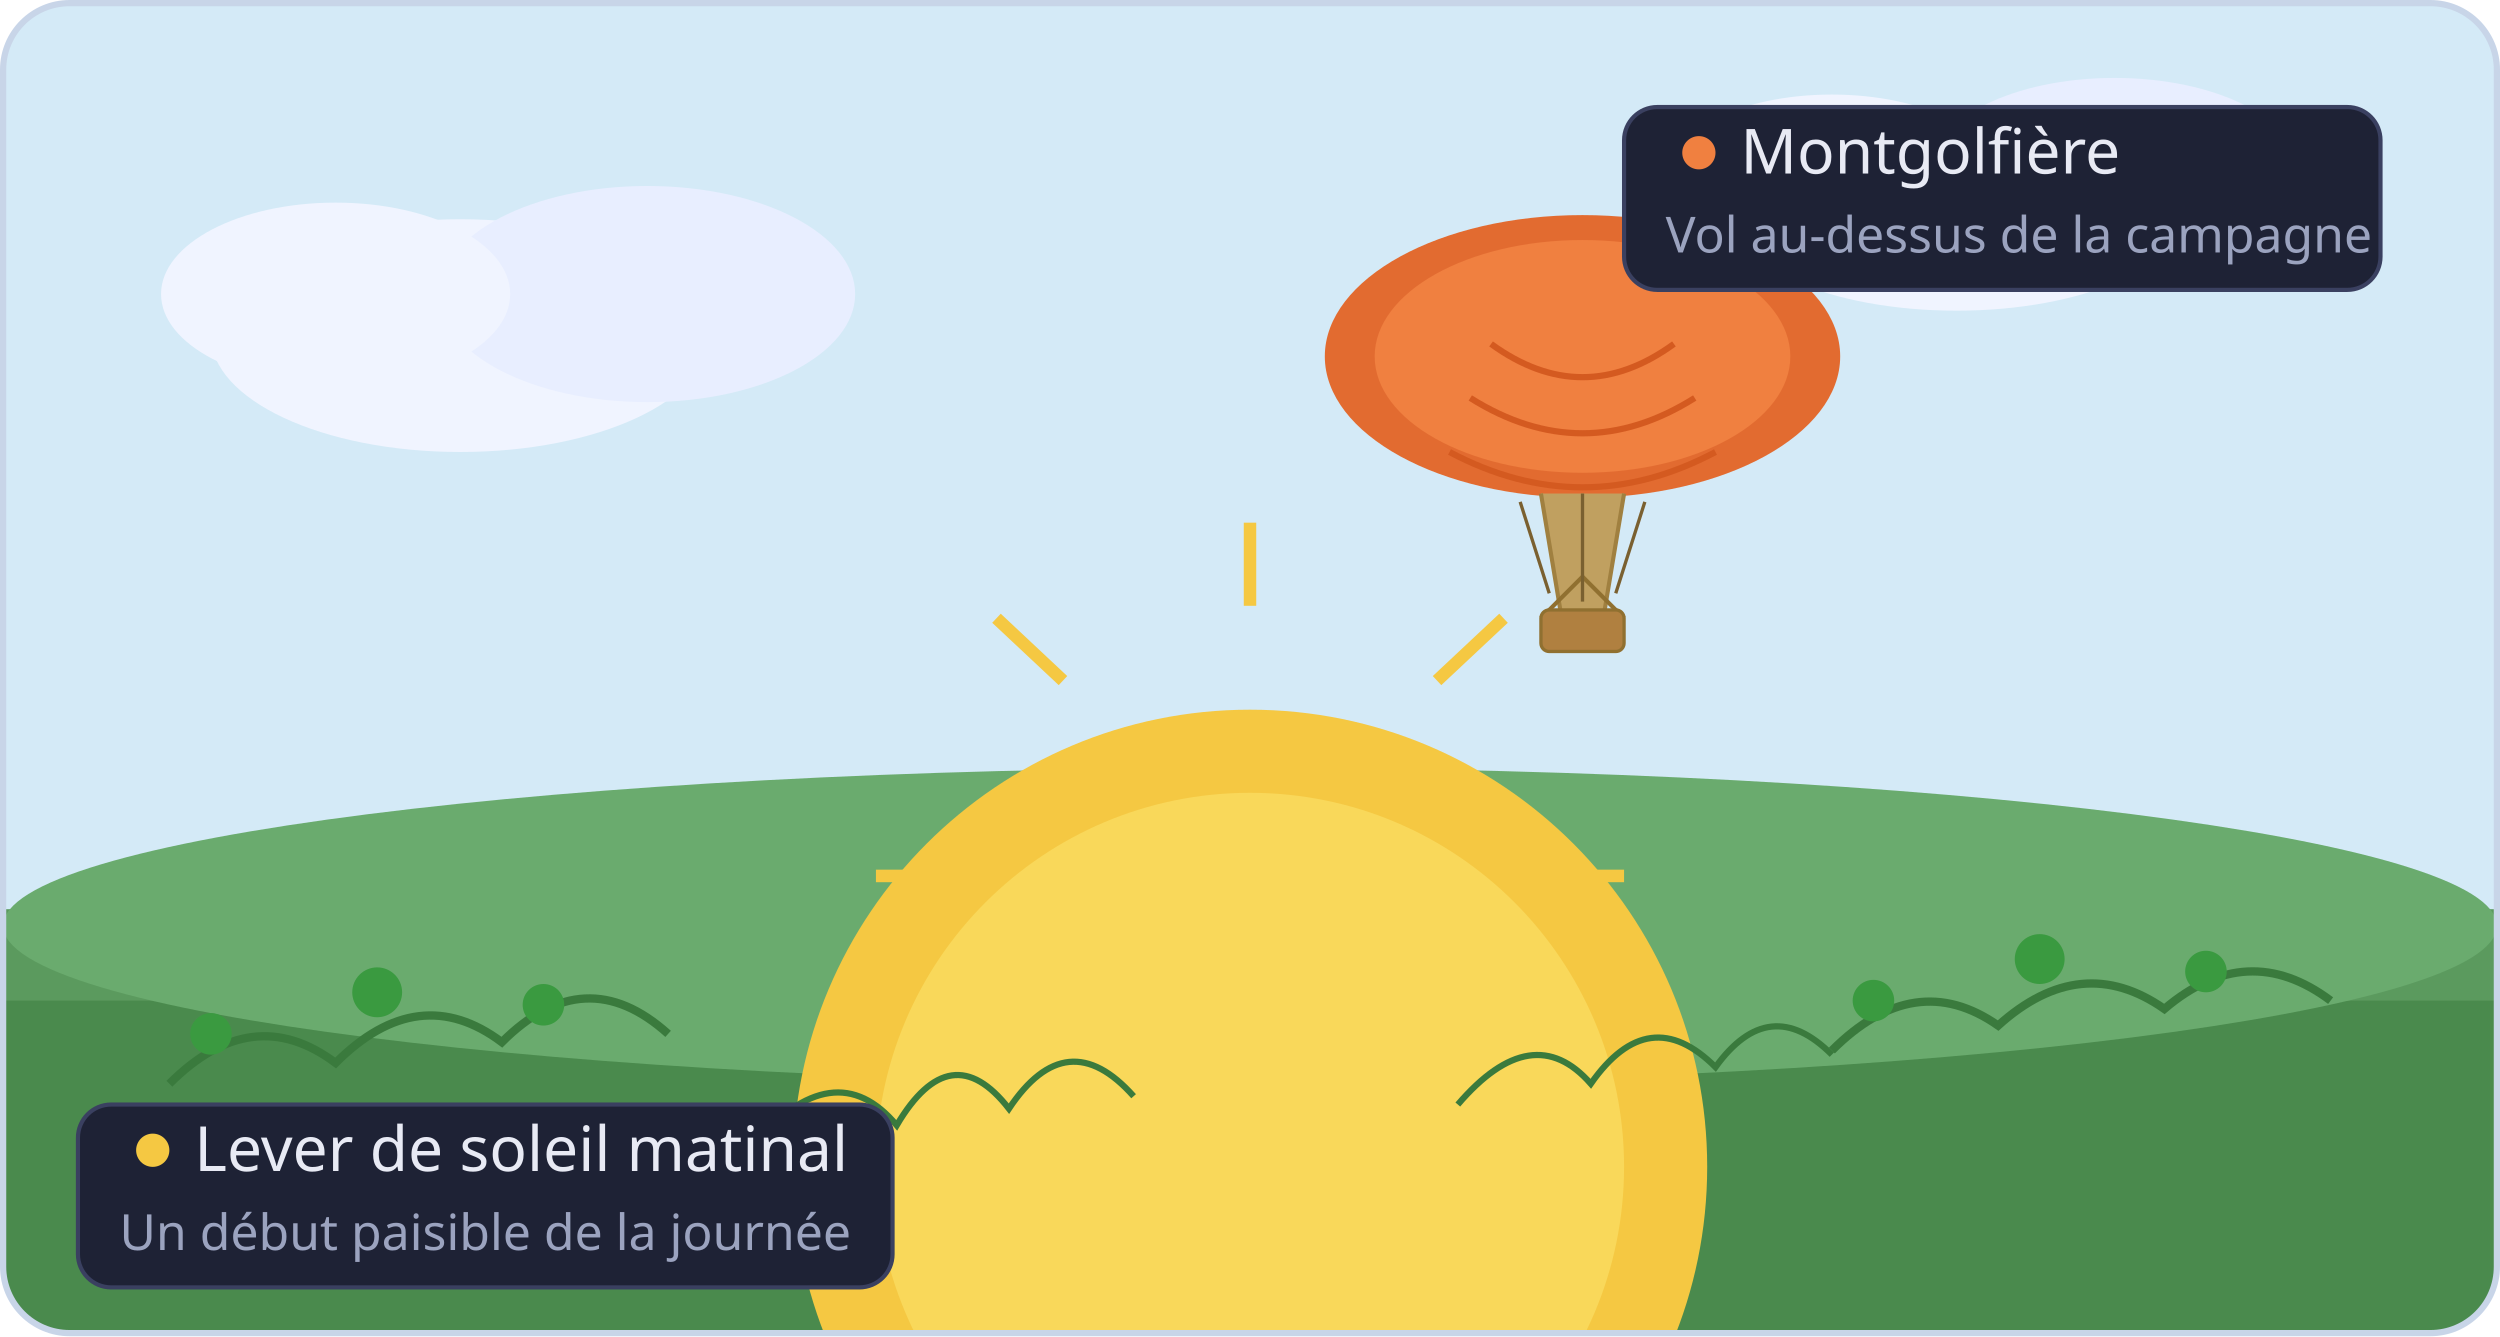
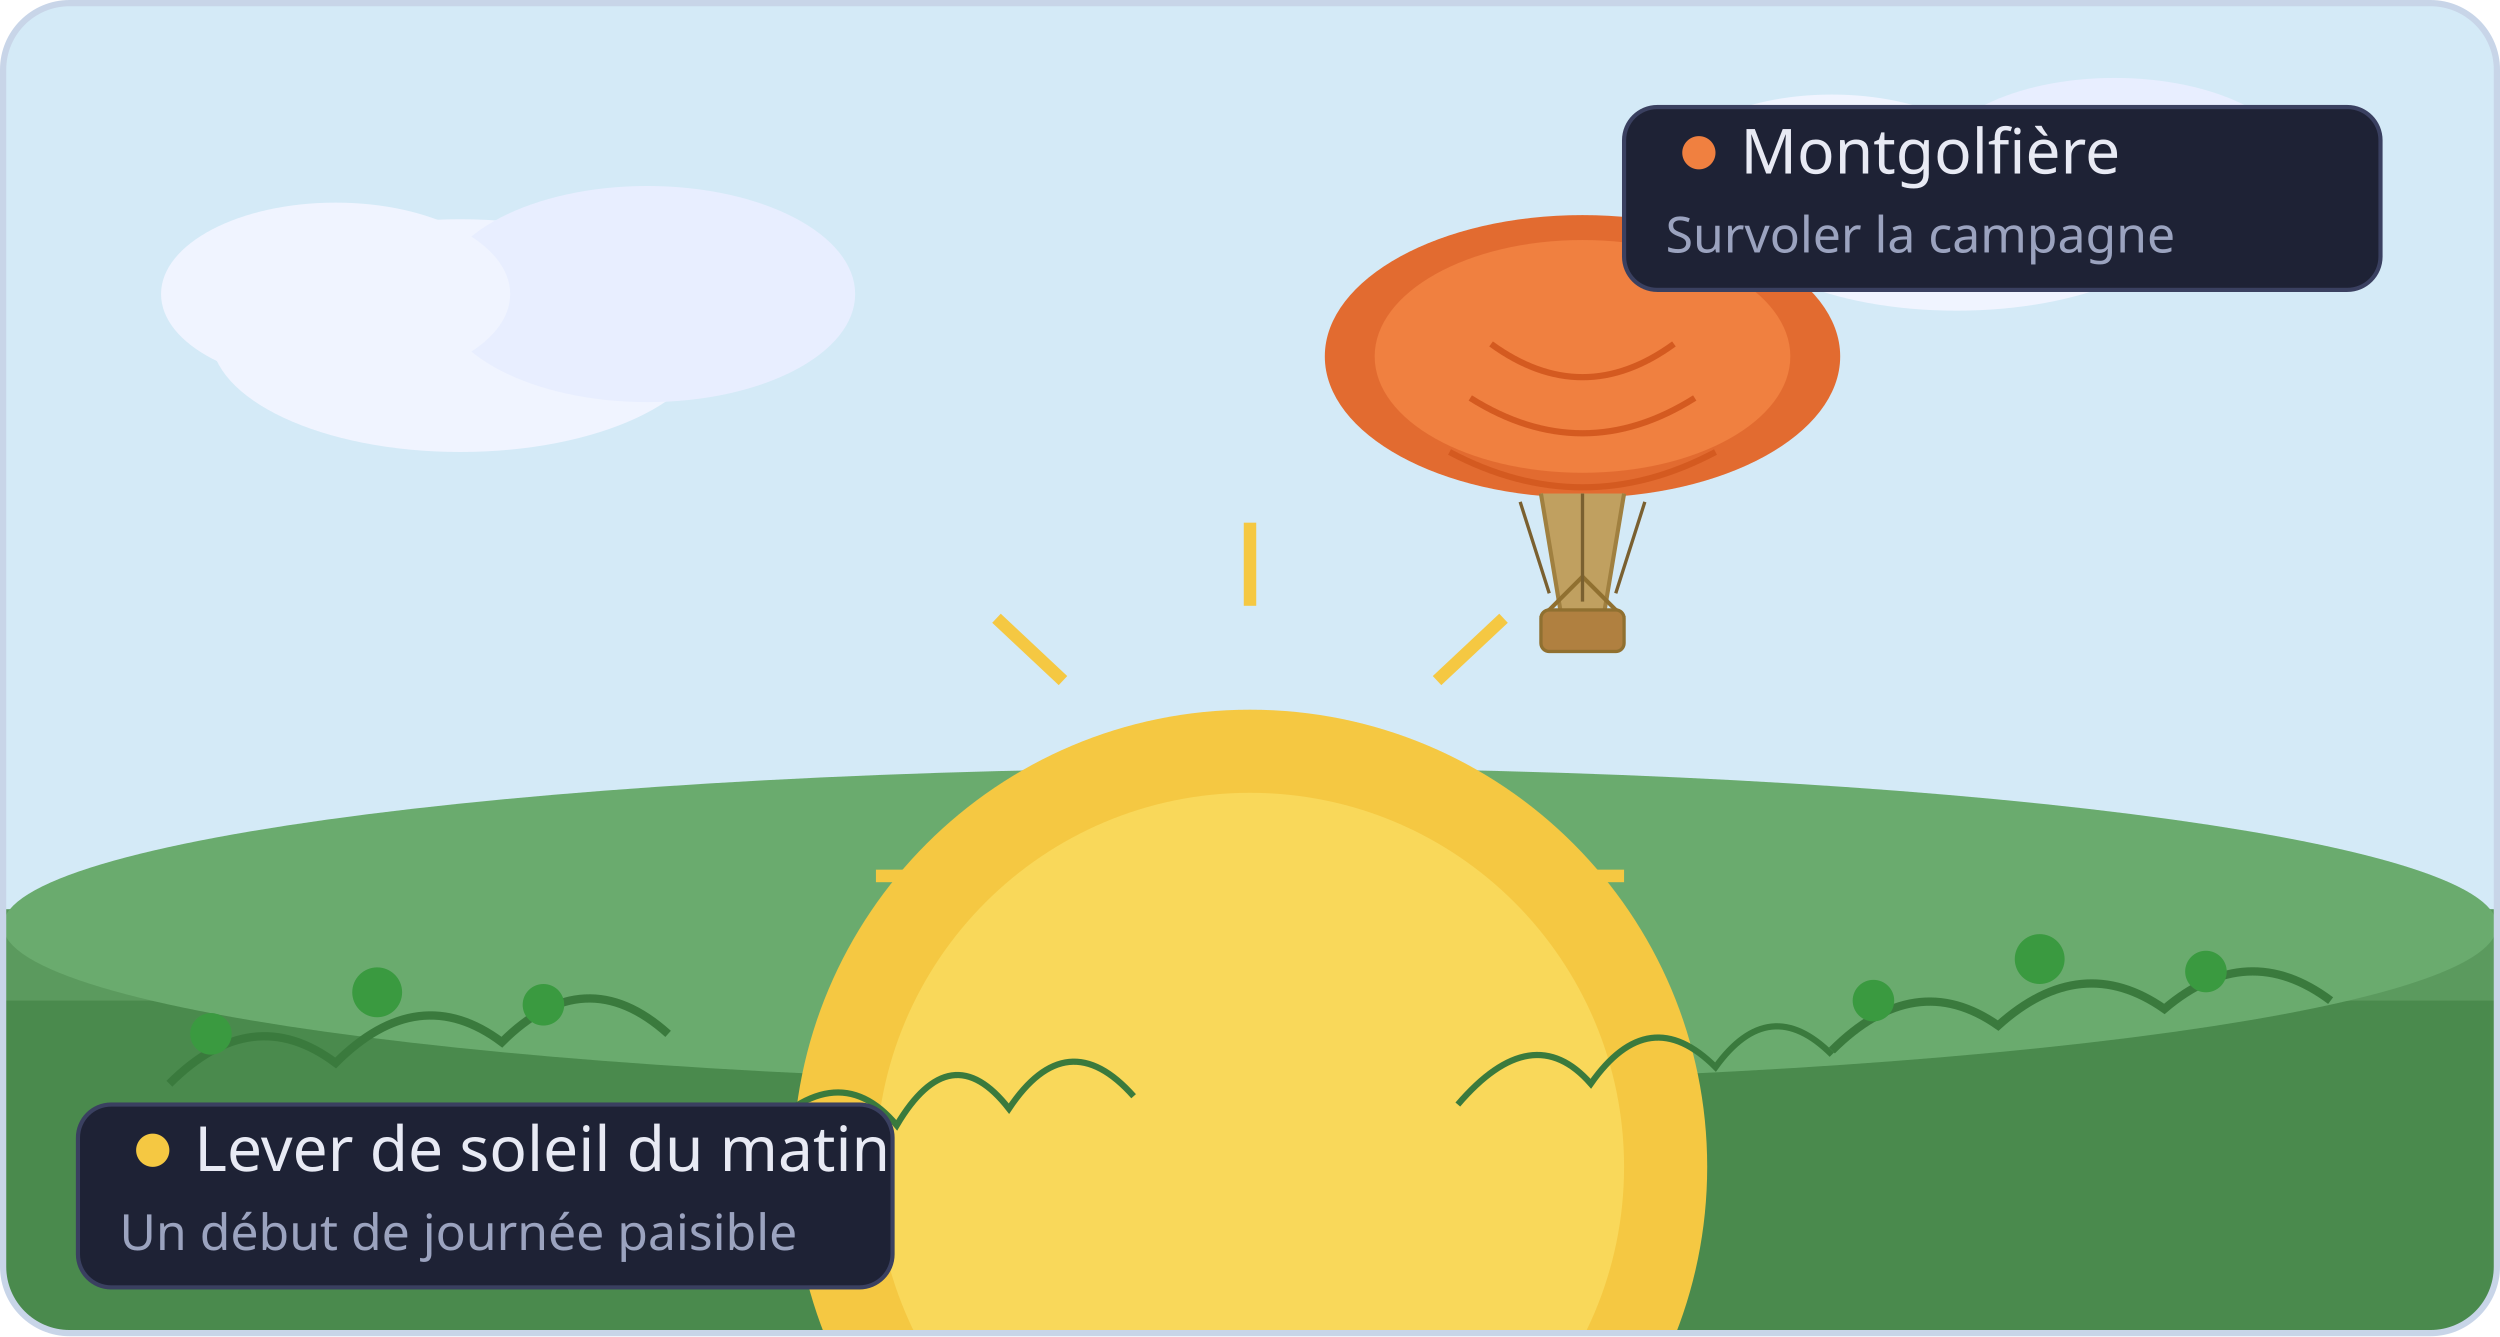
<svg xmlns="http://www.w3.org/2000/svg" width="601.5" viewBox="0 0 601.5 321.5" role="img" version="1.1" id="svg33" height="321.5">
  <defs id="defs1">
    <clipPath id="sky-clip">
      <rect x="40" y="30" width="600" height="320" rx="16" id="rect1" />
    </clipPath>
  </defs>
  <g clip-path="url(#sky-clip)" style="color:#ffffff;font-weight:400;font-size:16px;font-family:'Anthropic Sans', '-apple-system', BlinkMacSystemFont, 'Segoe UI', sans-serif;dominant-baseline:auto;text-anchor:start;opacity:1;fill:#000000;stroke:none;stroke-width:1px;stroke-linecap:butt;stroke-linejoin:miter" id="g29" transform="translate(-39.25,-29.25)">
    <rect x="40" y="30" width="600" height="320" fill="#d4eaf7" style="color:#ffffff;font-weight:400;font-size:16px;font-family:'Anthropic Sans', '-apple-system', BlinkMacSystemFont, 'Segoe UI', sans-serif;dominant-baseline:auto;text-anchor:start;opacity:1;fill:#d4eaf7;stroke:none;stroke-width:1px;stroke-linecap:butt;stroke-linejoin:miter" id="rect2" />
    <rect x="40" y="248" width="600" height="102" fill="#5b9a5e" style="color:#ffffff;font-weight:400;font-size:16px;font-family:'Anthropic Sans', '-apple-system', BlinkMacSystemFont, 'Segoe UI', sans-serif;dominant-baseline:auto;text-anchor:start;opacity:1;fill:#5b9a5e;stroke:none;stroke-width:1px;stroke-linecap:butt;stroke-linejoin:miter" id="rect3" />
    <rect x="40" y="270" width="600" height="80" fill="#4a8a4d" style="color:#ffffff;font-weight:400;font-size:16px;font-family:'Anthropic Sans', '-apple-system', BlinkMacSystemFont, 'Segoe UI', sans-serif;dominant-baseline:auto;text-anchor:start;opacity:1;fill:#4a8a4d;stroke:none;stroke-width:1px;stroke-linecap:butt;stroke-linejoin:miter" id="rect4" />
    <ellipse cx="340" cy="252" rx="300" ry="38" fill="#6aab6e" style="color:#ffffff;font-weight:400;font-size:16px;font-family:'Anthropic Sans', '-apple-system', BlinkMacSystemFont, 'Segoe UI', sans-serif;dominant-baseline:auto;text-anchor:start;opacity:1;fill:#6aab6e;stroke:none;stroke-width:1px;stroke-linecap:butt;stroke-linejoin:miter" id="ellipse4" />
    <circle cx="340" cy="310" r="110" fill="#f5c842" style="color:#ffffff;font-weight:400;font-size:16px;font-family:'Anthropic Sans', '-apple-system', BlinkMacSystemFont, 'Segoe UI', sans-serif;dominant-baseline:auto;text-anchor:start;opacity:1;fill:#f5c842;stroke:none;stroke-width:1px;stroke-linecap:butt;stroke-linejoin:miter" id="circle4" />
    <circle cx="340" cy="310" r="90" fill="#f9d85a" style="color:#ffffff;font-weight:400;font-size:16px;font-family:'Anthropic Sans', '-apple-system', BlinkMacSystemFont, 'Segoe UI', sans-serif;dominant-baseline:auto;text-anchor:start;opacity:1;fill:#f9d85a;stroke:none;stroke-width:1px;stroke-linecap:butt;stroke-linejoin:miter" id="circle5" />
    <line x1="340" y1="175" x2="340" y2="155" stroke="#f5c842" stroke-width="3" style="color:#ffffff;font-weight:400;font-size:16px;font-family:'Anthropic Sans', '-apple-system', BlinkMacSystemFont, 'Segoe UI', sans-serif;dominant-baseline:auto;text-anchor:start;opacity:1;fill:#000000;stroke:#f5c842;stroke-width:3px;stroke-linecap:butt;stroke-linejoin:miter" id="line5" />
    <line x1="295" y1="193" x2="279" y2="178" stroke="#f5c842" stroke-width="3" style="color:#ffffff;font-weight:400;font-size:16px;font-family:'Anthropic Sans', '-apple-system', BlinkMacSystemFont, 'Segoe UI', sans-serif;dominant-baseline:auto;text-anchor:start;opacity:1;fill:#000000;stroke:#f5c842;stroke-width:3px;stroke-linecap:butt;stroke-linejoin:miter" id="line6" />
    <line x1="272" y1="240" x2="250" y2="240" stroke="#f5c842" stroke-width="3" style="color:#ffffff;font-weight:400;font-size:16px;font-family:'Anthropic Sans', '-apple-system', BlinkMacSystemFont, 'Segoe UI', sans-serif;dominant-baseline:auto;text-anchor:start;opacity:1;fill:#000000;stroke:#f5c842;stroke-width:3px;stroke-linecap:butt;stroke-linejoin:miter" id="line7" />
    <line x1="385" y1="193" x2="401" y2="178" stroke="#f5c842" stroke-width="3" style="color:#ffffff;font-weight:400;font-size:16px;font-family:'Anthropic Sans', '-apple-system', BlinkMacSystemFont, 'Segoe UI', sans-serif;dominant-baseline:auto;text-anchor:start;opacity:1;fill:#000000;stroke:#f5c842;stroke-width:3px;stroke-linecap:butt;stroke-linejoin:miter" id="line8" />
    <line x1="408" y1="240" x2="430" y2="240" stroke="#f5c842" stroke-width="3" style="color:#ffffff;font-weight:400;font-size:16px;font-family:'Anthropic Sans', '-apple-system', BlinkMacSystemFont, 'Segoe UI', sans-serif;dominant-baseline:auto;text-anchor:start;opacity:1;fill:#000000;stroke:#f5c842;stroke-width:3px;stroke-linecap:butt;stroke-linejoin:miter" id="line9" />
    <ellipse cx="150" cy="110" rx="60" ry="28" fill="#f0f4ff" style="color:#ffffff;font-weight:400;font-size:16px;font-family:'Anthropic Sans', '-apple-system', BlinkMacSystemFont, 'Segoe UI', sans-serif;dominant-baseline:auto;text-anchor:start;opacity:1;fill:#f0f4ff;stroke:none;stroke-width:1px;stroke-linecap:butt;stroke-linejoin:miter" id="ellipse9" />
    <ellipse cx="195" cy="100" rx="50" ry="26" fill="#e8eeff" style="color:#ffffff;font-weight:400;font-size:16px;font-family:'Anthropic Sans', '-apple-system', BlinkMacSystemFont, 'Segoe UI', sans-serif;dominant-baseline:auto;text-anchor:start;opacity:1;fill:#e8eeff;stroke:none;stroke-width:1px;stroke-linecap:butt;stroke-linejoin:miter" id="ellipse10" />
    <ellipse cx="120" cy="100" rx="42" ry="22" fill="#f0f4ff" style="color:#ffffff;font-weight:400;font-size:16px;font-family:'Anthropic Sans', '-apple-system', BlinkMacSystemFont, 'Segoe UI', sans-serif;dominant-baseline:auto;text-anchor:start;opacity:1;fill:#f0f4ff;stroke:none;stroke-width:1px;stroke-linecap:butt;stroke-linejoin:miter" id="ellipse11" />
    <ellipse cx="510" cy="80" rx="55" ry="24" fill="#f0f4ff" style="color:#ffffff;font-weight:400;font-size:16px;font-family:'Anthropic Sans', '-apple-system', BlinkMacSystemFont, 'Segoe UI', sans-serif;dominant-baseline:auto;text-anchor:start;opacity:1;fill:#f0f4ff;stroke:none;stroke-width:1px;stroke-linecap:butt;stroke-linejoin:miter" id="ellipse12" />
    <ellipse cx="548" cy="70" rx="44" ry="22" fill="#e8eeff" style="color:#ffffff;font-weight:400;font-size:16px;font-family:'Anthropic Sans', '-apple-system', BlinkMacSystemFont, 'Segoe UI', sans-serif;dominant-baseline:auto;text-anchor:start;opacity:1;fill:#e8eeff;stroke:none;stroke-width:1px;stroke-linecap:butt;stroke-linejoin:miter" id="ellipse13" />
    <ellipse cx="480" cy="72" rx="40" ry="20" fill="#f0f4ff" style="color:#ffffff;font-weight:400;font-size:16px;font-family:'Anthropic Sans', '-apple-system', BlinkMacSystemFont, 'Segoe UI', sans-serif;dominant-baseline:auto;text-anchor:start;opacity:1;fill:#f0f4ff;stroke:none;stroke-width:1px;stroke-linecap:butt;stroke-linejoin:miter" id="ellipse14" />
    <ellipse cx="420" cy="115" rx="62" ry="34" fill="#e26b30" style="color:#ffffff;font-weight:400;font-size:16px;font-family:'Anthropic Sans', '-apple-system', BlinkMacSystemFont, 'Segoe UI', sans-serif;dominant-baseline:auto;text-anchor:start;opacity:1;fill:#e26b30;stroke:none;stroke-width:1px;stroke-linecap:butt;stroke-linejoin:miter" id="ellipse15" />
    <ellipse cx="420" cy="115" rx="50" ry="28" fill="#f08040" style="color:#ffffff;font-weight:400;font-size:16px;font-family:'Anthropic Sans', '-apple-system', BlinkMacSystemFont, 'Segoe UI', sans-serif;dominant-baseline:auto;text-anchor:start;opacity:1;fill:#f08040;stroke:none;stroke-width:1px;stroke-linecap:butt;stroke-linejoin:miter" id="ellipse16" />
    <path d="m 388,138 q 32,17 64,0" fill="none" stroke="#d45a20" stroke-width="1.5" style="color:#ffffff;font-weight:400;font-size:16px;font-family:'Anthropic Sans', '-apple-system', BlinkMacSystemFont, 'Segoe UI', sans-serif;dominant-baseline:auto;text-anchor:start;opacity:1;fill:none;stroke:#d45a20;stroke-width:1.5px;stroke-linecap:butt;stroke-linejoin:miter" id="path16" />
    <path d="m 393,125 q 27,17 54,0" fill="none" stroke="#d45a20" stroke-width="1.5" style="color:#ffffff;font-weight:400;font-size:16px;font-family:'Anthropic Sans', '-apple-system', BlinkMacSystemFont, 'Segoe UI', sans-serif;dominant-baseline:auto;text-anchor:start;opacity:1;fill:none;stroke:#d45a20;stroke-width:1.5px;stroke-linecap:butt;stroke-linejoin:miter" id="path17" />
    <path d="m 398,112 q 22,16 44,0" fill="none" stroke="#d45a20" stroke-width="1.5" style="color:#ffffff;font-weight:400;font-size:16px;font-family:'Anthropic Sans', '-apple-system', BlinkMacSystemFont, 'Segoe UI', sans-serif;dominant-baseline:auto;text-anchor:start;opacity:1;fill:none;stroke:#d45a20;stroke-width:1.5px;stroke-linecap:butt;stroke-linejoin:miter" id="path18" />
    <path d="m 410,148 5,30 h 10 l 5,-30" fill="#c0a060" stroke="#a08040" stroke-width="1" style="color:#ffffff;font-weight:400;font-size:16px;font-family:'Anthropic Sans', '-apple-system', BlinkMacSystemFont, 'Segoe UI', sans-serif;dominant-baseline:auto;text-anchor:start;opacity:1;fill:#c0a060;stroke:#a08040;stroke-width:1px;stroke-linecap:butt;stroke-linejoin:miter" id="path19" />
    <line x1="410" y1="178" x2="420" y2="168" stroke="#907030" stroke-width="1" style="color:#ffffff;font-weight:400;font-size:16px;font-family:'Anthropic Sans', '-apple-system', BlinkMacSystemFont, 'Segoe UI', sans-serif;dominant-baseline:auto;text-anchor:start;opacity:1;fill:#000000;stroke:#907030;stroke-width:1px;stroke-linecap:butt;stroke-linejoin:miter" id="line19" />
    <line x1="430" y1="178" x2="420" y2="168" stroke="#907030" stroke-width="1" style="color:#ffffff;font-weight:400;font-size:16px;font-family:'Anthropic Sans', '-apple-system', BlinkMacSystemFont, 'Segoe UI', sans-serif;dominant-baseline:auto;text-anchor:start;opacity:1;fill:#000000;stroke:#907030;stroke-width:1px;stroke-linecap:butt;stroke-linejoin:miter" id="line20" />
    <rect x="410" y="176" width="20" height="10" rx="2" fill="#b08040" stroke="#907030" stroke-width="0.8" style="color:#ffffff;font-weight:400;font-size:16px;font-family:'Anthropic Sans', '-apple-system', BlinkMacSystemFont, 'Segoe UI', sans-serif;dominant-baseline:auto;text-anchor:start;opacity:1;fill:#b08040;stroke:#907030;stroke-width:0.8px;stroke-linecap:butt;stroke-linejoin:miter" id="rect20" />
    <line x1="405" y1="150" x2="412" y2="172" stroke="#7a6030" stroke-width="0.8" style="color:#ffffff;font-weight:400;font-size:16px;font-family:'Anthropic Sans', '-apple-system', BlinkMacSystemFont, 'Segoe UI', sans-serif;dominant-baseline:auto;text-anchor:start;opacity:1;fill:#000000;stroke:#7a6030;stroke-width:0.8px;stroke-linecap:butt;stroke-linejoin:miter" id="line21" />
    <line x1="435" y1="150" x2="428" y2="172" stroke="#7a6030" stroke-width="0.8" style="color:#ffffff;font-weight:400;font-size:16px;font-family:'Anthropic Sans', '-apple-system', BlinkMacSystemFont, 'Segoe UI', sans-serif;dominant-baseline:auto;text-anchor:start;opacity:1;fill:#000000;stroke:#7a6030;stroke-width:0.8px;stroke-linecap:butt;stroke-linejoin:miter" id="line22" />
    <line x1="420" y1="148" x2="420" y2="174" stroke="#7a6030" stroke-width="0.8" style="color:#ffffff;font-weight:400;font-size:16px;font-family:'Anthropic Sans', '-apple-system', BlinkMacSystemFont, 'Segoe UI', sans-serif;dominant-baseline:auto;text-anchor:start;opacity:1;fill:#000000;stroke:#7a6030;stroke-width:0.8px;stroke-linecap:butt;stroke-linejoin:miter" id="line23" />
    <path d="m 80,290 q 20,-20 40,-5 20,-20 40,-5 20,-20 40,-2" fill="none" stroke="#3a7a3d" stroke-width="2" style="color:#ffffff;font-weight:400;font-size:16px;font-family:'Anthropic Sans', '-apple-system', BlinkMacSystemFont, 'Segoe UI', sans-serif;dominant-baseline:auto;text-anchor:start;opacity:1;fill:none;stroke:#3a7a3d;stroke-width:2px;stroke-linecap:butt;stroke-linejoin:miter" id="path23" />
    <circle cx="90" cy="278" r="5" fill="#3a9a40" style="color:#ffffff;font-weight:400;font-size:16px;font-family:'Anthropic Sans', '-apple-system', BlinkMacSystemFont, 'Segoe UI', sans-serif;dominant-baseline:auto;text-anchor:start;opacity:1;fill:#3a9a40;stroke:none;stroke-width:1px;stroke-linecap:butt;stroke-linejoin:miter" id="circle23" />
    <circle cx="130" cy="268" r="6" fill="#3a9a40" style="color:#ffffff;font-weight:400;font-size:16px;font-family:'Anthropic Sans', '-apple-system', BlinkMacSystemFont, 'Segoe UI', sans-serif;dominant-baseline:auto;text-anchor:start;opacity:1;fill:#3a9a40;stroke:none;stroke-width:1px;stroke-linecap:butt;stroke-linejoin:miter" id="circle24" />
    <circle cx="170" cy="271" r="5" fill="#3a9a40" style="color:#ffffff;font-weight:400;font-size:16px;font-family:'Anthropic Sans', '-apple-system', BlinkMacSystemFont, 'Segoe UI', sans-serif;dominant-baseline:auto;text-anchor:start;opacity:1;fill:#3a9a40;stroke:none;stroke-width:1px;stroke-linecap:butt;stroke-linejoin:miter" id="circle25" />
    <path d="m 480,282 q 20,-20 40,-6 20,-18 40,-4 20,-17 40,-2" fill="none" stroke="#3a7a3d" stroke-width="2" style="color:#ffffff;font-weight:400;font-size:16px;font-family:'Anthropic Sans', '-apple-system', BlinkMacSystemFont, 'Segoe UI', sans-serif;dominant-baseline:auto;text-anchor:start;opacity:1;fill:none;stroke:#3a7a3d;stroke-width:2px;stroke-linecap:butt;stroke-linejoin:miter" id="path25" />
    <circle cx="490" cy="270" r="5" fill="#3a9a40" style="color:#ffffff;font-weight:400;font-size:16px;font-family:'Anthropic Sans', '-apple-system', BlinkMacSystemFont, 'Segoe UI', sans-serif;dominant-baseline:auto;text-anchor:start;opacity:1;fill:#3a9a40;stroke:none;stroke-width:1px;stroke-linecap:butt;stroke-linejoin:miter" id="circle26" />
    <circle cx="530" cy="260" r="6" fill="#3a9a40" style="color:#ffffff;font-weight:400;font-size:16px;font-family:'Anthropic Sans', '-apple-system', BlinkMacSystemFont, 'Segoe UI', sans-serif;dominant-baseline:auto;text-anchor:start;opacity:1;fill:#3a9a40;stroke:none;stroke-width:1px;stroke-linecap:butt;stroke-linejoin:miter" id="circle27" />
    <circle cx="570" cy="263" r="5" fill="#3a9a40" style="color:#ffffff;font-weight:400;font-size:16px;font-family:'Anthropic Sans', '-apple-system', BlinkMacSystemFont, 'Segoe UI', sans-serif;dominant-baseline:auto;text-anchor:start;opacity:1;fill:#3a9a40;stroke:none;stroke-width:1px;stroke-linecap:butt;stroke-linejoin:miter" id="circle28" />
    <path d="m 220,305 q 20,-23 35,-5 13,-22 27,-4 14,-21 30,-3" fill="none" stroke="#3a7a3d" stroke-width="1.5" style="color:#ffffff;font-weight:400;font-size:16px;font-family:'Anthropic Sans', '-apple-system', BlinkMacSystemFont, 'Segoe UI', sans-serif;dominant-baseline:auto;text-anchor:start;opacity:1;fill:none;stroke:#3a7a3d;stroke-width:1.5px;stroke-linecap:butt;stroke-linejoin:miter" id="path28" />
    <path d="m 390,295 q 18,-21 32,-5 14,-20 30,-4 13,-18 28,-3" fill="none" stroke="#3a7a3d" stroke-width="1.5" style="color:#ffffff;font-weight:400;font-size:16px;font-family:'Anthropic Sans', '-apple-system', BlinkMacSystemFont, 'Segoe UI', sans-serif;dominant-baseline:auto;text-anchor:start;opacity:1;fill:none;stroke:#3a7a3d;stroke-width:1.5px;stroke-linecap:butt;stroke-linejoin:miter" id="path29" />
  </g>
  <rect x="0.75" y="0.75" width="600" height="320" rx="16" fill="none" stroke="#c8d5e8" stroke-width="1.5" style="color:#ffffff;font-weight:400;font-size:16px;font-family:'Anthropic Sans', '-apple-system', BlinkMacSystemFont, 'Segoe UI', sans-serif;dominant-baseline:auto;text-anchor:start;opacity:1;fill:none;stroke:#c8d5e8;stroke-width:1.5px;stroke-linecap:butt;stroke-linejoin:miter" id="rect29" />
  <rect x="18.75" y="265.75" width="196" height="44" rx="8" style="color:#ffffff;font-weight:400;font-size:16px;font-family:'Anthropic Sans', '-apple-system', BlinkMacSystemFont, 'Segoe UI', sans-serif;dominant-baseline:auto;text-anchor:start;opacity:1;fill:#1e2235;stroke:#3a4060;stroke-width:1px;stroke-linecap:butt;stroke-linejoin:miter" id="rect30" />
  <circle cx="36.75" cy="276.75" r="4" fill="#f5c842" style="color:#ffffff;font-weight:400;font-size:16px;font-family:'Anthropic Sans', '-apple-system', BlinkMacSystemFont, 'Segoe UI', sans-serif;dominant-baseline:auto;text-anchor:start;opacity:1;fill:#f5c842;stroke:none;stroke-width:1px;stroke-linecap:butt;stroke-linejoin:miter" id="circle30" />
  <text x="46.75" y="281.75" style="color:#ffffff;font-weight:500;font-size:15px;font-family:sans-serif;dominant-baseline:auto;text-anchor:start;opacity:1;fill:#e8eaf4;stroke:none;stroke-width:1px;stroke-linecap:butt;stroke-linejoin:miter" id="text30">
-     <tspan>Lever de soleil matinal</tspan>
+     <tspan>Lever de soleil du matin</tspan>
  </text>
  <text x="28.75" y="300.75" style="color:#ffffff;font-weight:400;font-size:12px;font-family:sans-serif;dominant-baseline:auto;text-anchor:start;opacity:1;fill:#9ba3bf;stroke:none;stroke-width:1px;stroke-linecap:butt;stroke-linejoin:miter" id="text31">
-     <tspan>Un début paisible de la journée</tspan>
+     <tspan>Un début de journée paisible</tspan>
  </text>
  <rect x="390.75" y="25.75" width="182" height="44" rx="8" style="color:#ffffff;font-weight:400;font-size:16px;font-family:'Anthropic Sans', '-apple-system', BlinkMacSystemFont, 'Segoe UI', sans-serif;dominant-baseline:auto;text-anchor:start;opacity:1;fill:#1e2235;stroke:#3a4060;stroke-width:1px;stroke-linecap:butt;stroke-linejoin:miter" id="rect31" />
  <circle cx="408.75" cy="36.75" r="4" fill="#f08040" style="color:#ffffff;font-weight:400;font-size:16px;font-family:'Anthropic Sans', '-apple-system', BlinkMacSystemFont, 'Segoe UI', sans-serif;dominant-baseline:auto;text-anchor:start;opacity:1;fill:#f08040;stroke:none;stroke-width:1px;stroke-linecap:butt;stroke-linejoin:miter" id="circle31" />
  <text x="418.75" y="41.75" style="color:#ffffff;font-weight:500;font-size:15px;font-family:sans-serif;dominant-baseline:auto;text-anchor:start;opacity:1;fill:#e8eaf4;stroke:none;stroke-width:1px;stroke-linecap:butt;stroke-linejoin:miter" id="text32">
    <tspan>Montgolfière</tspan>
  </text>
  <text x="400.75" y="60.75" style="color:#ffffff;font-weight:400;font-size:12px;font-family:sans-serif;dominant-baseline:auto;text-anchor:start;opacity:1;fill:#9ba3bf;stroke:none;stroke-width:1px;stroke-linecap:butt;stroke-linejoin:miter" id="text33">
-     <tspan>Vol au-dessus de la campagne</tspan>
+     <tspan>Survoler la campagne</tspan>
  </text>
</svg>
